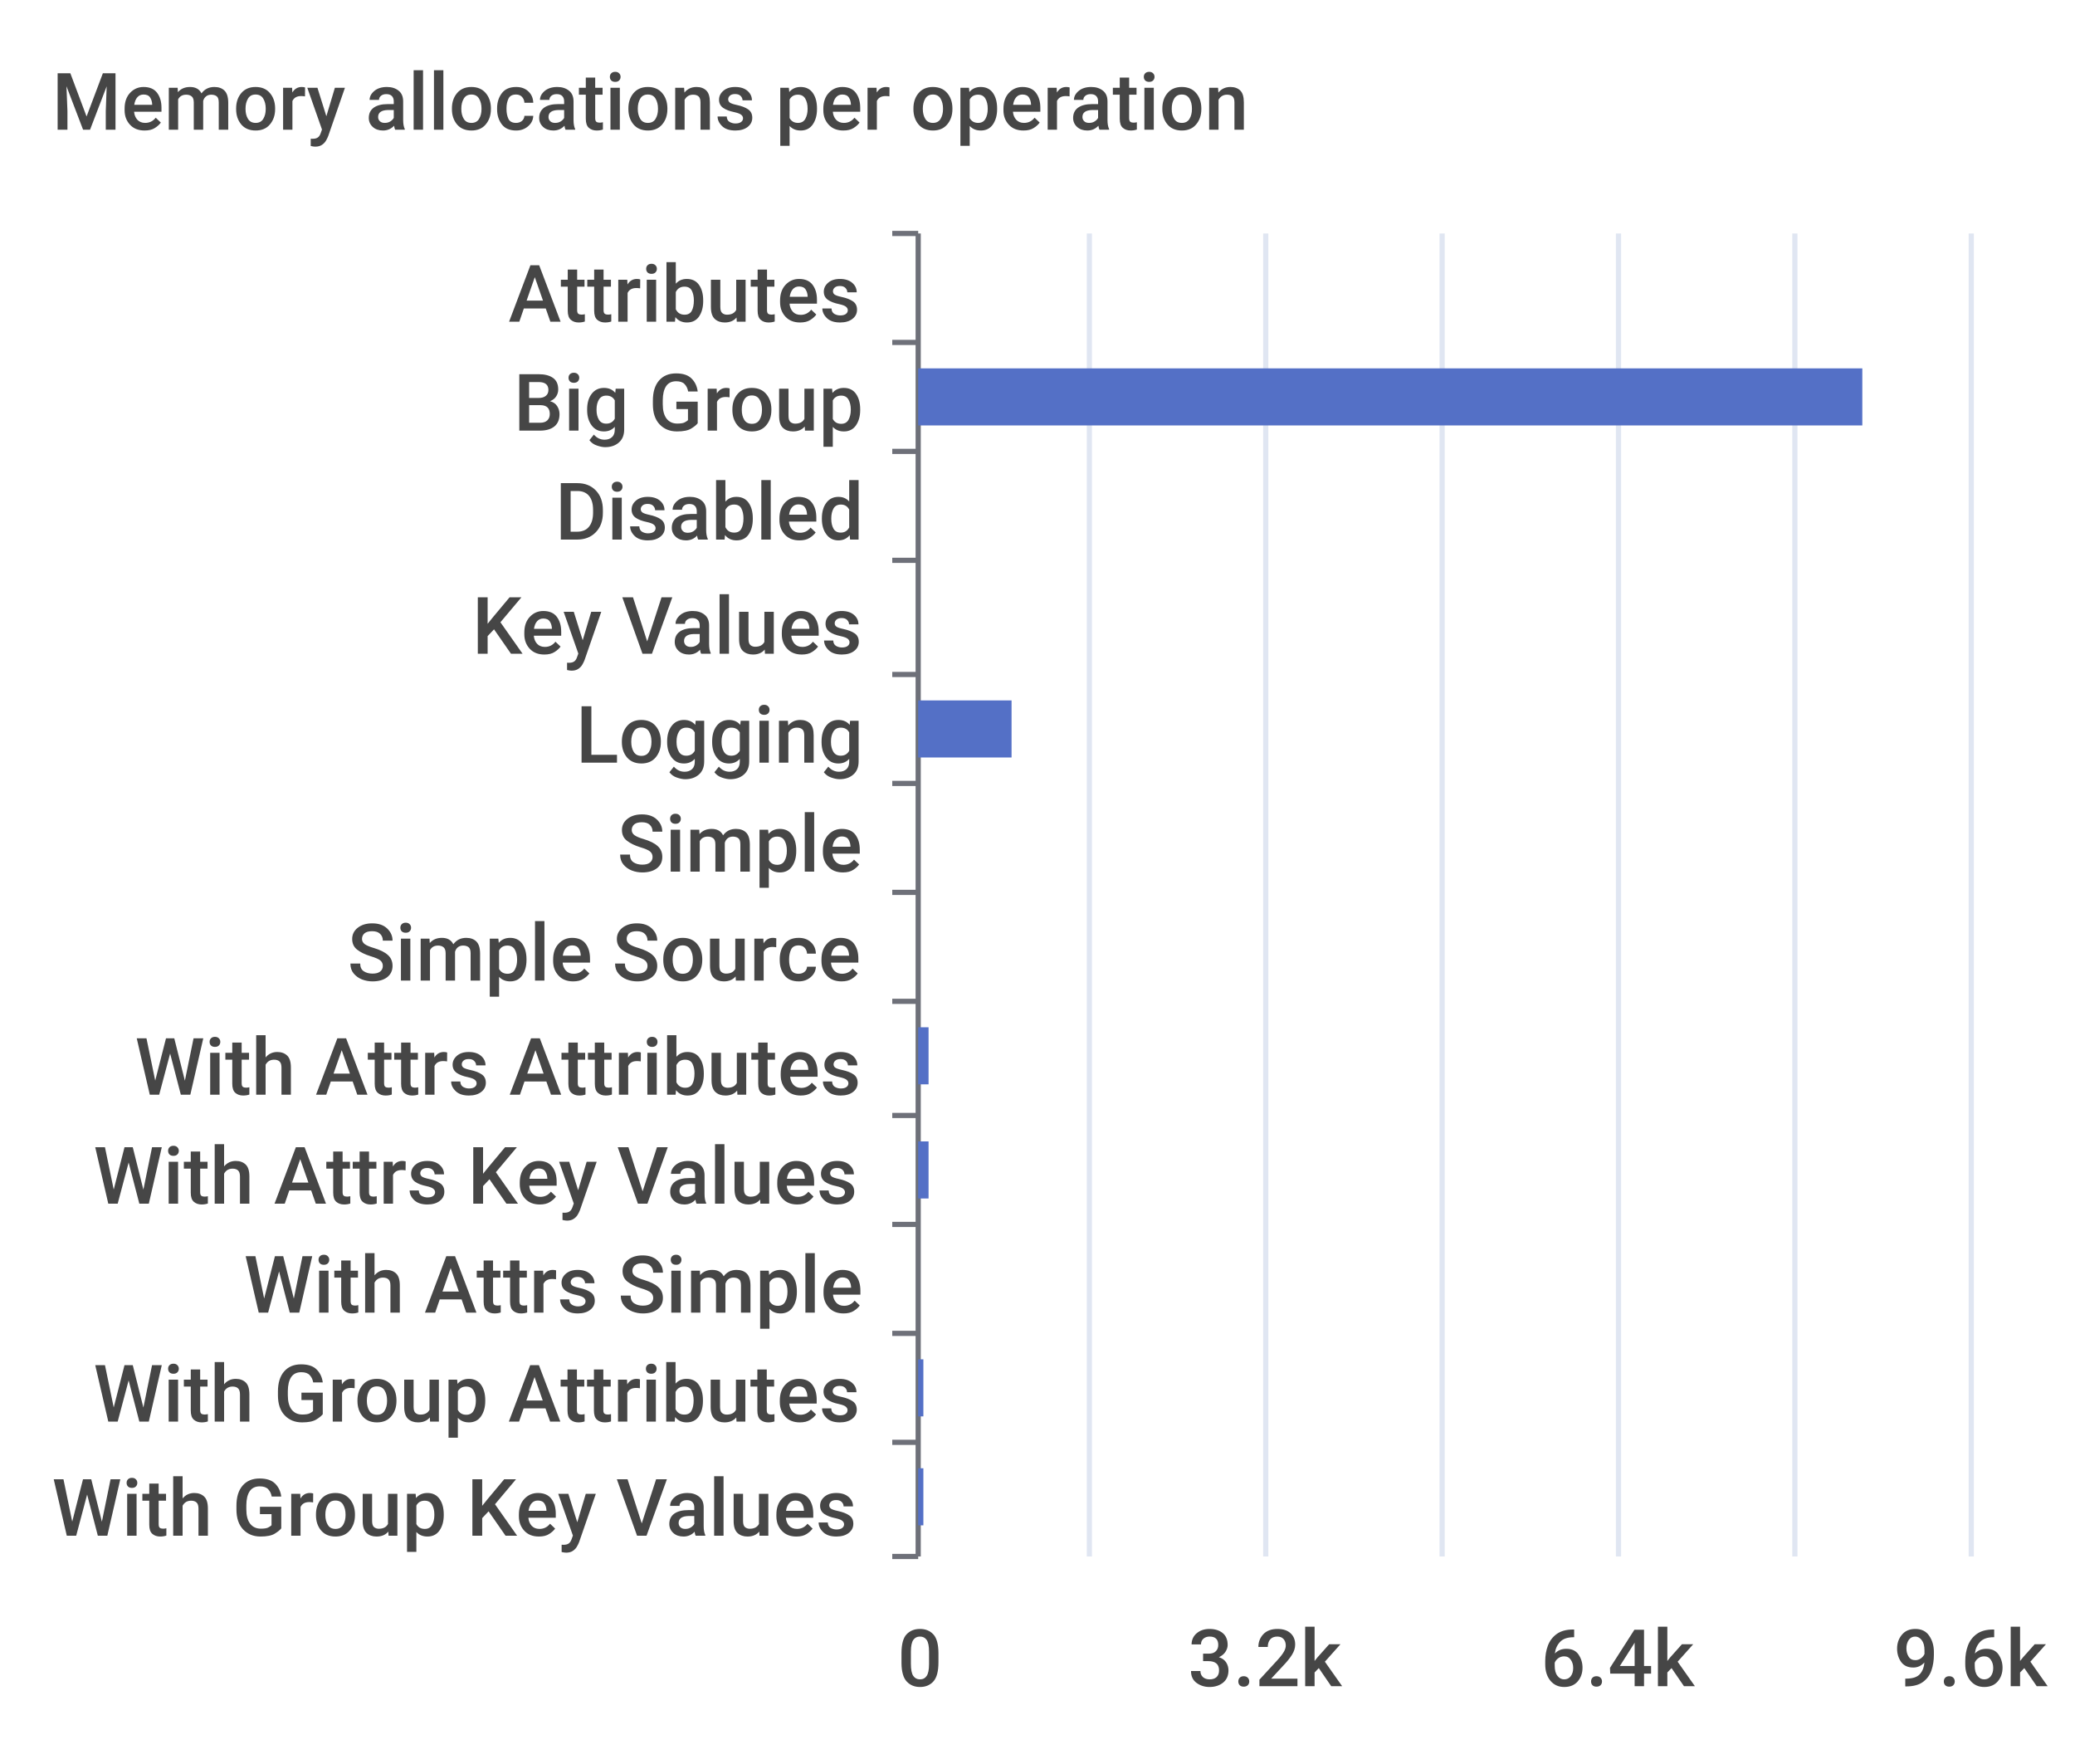
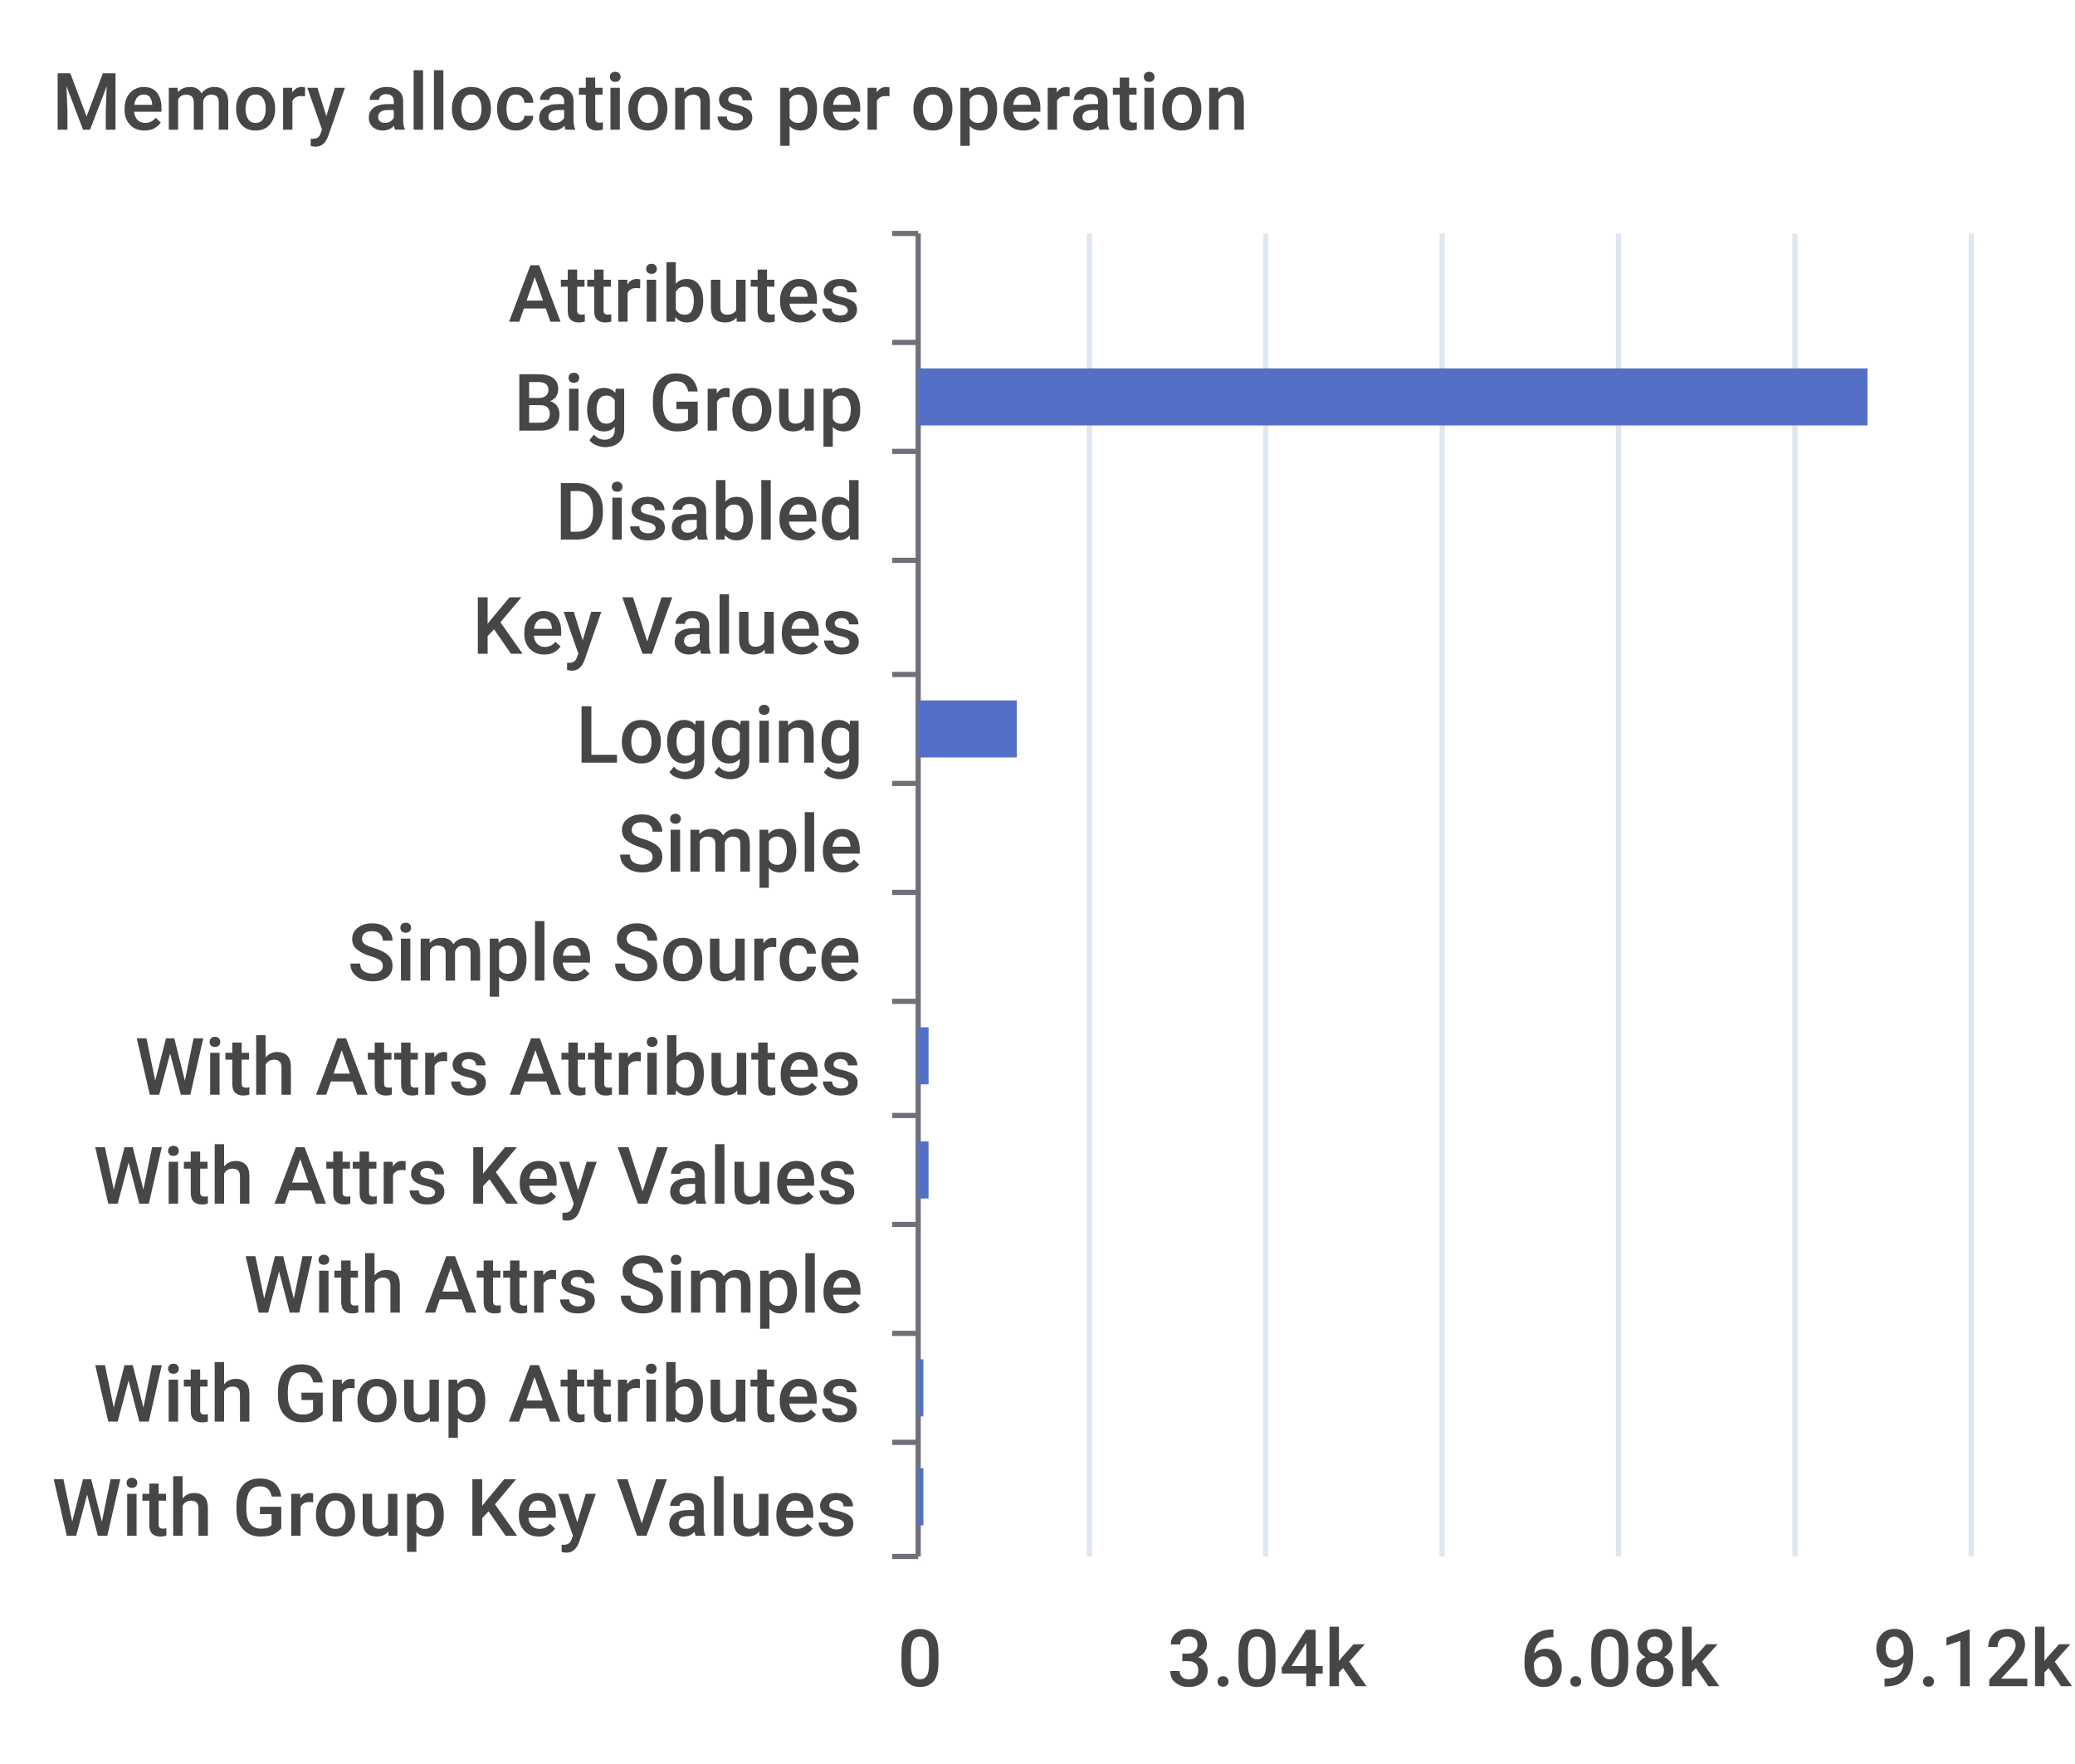
<svg xmlns="http://www.w3.org/2000/svg" width="400" height="340">\n<path d="M 0 0 L 400 0 L 400 340 L 0 340 L 0 0" style="stroke-width:0;stroke:none;fill:rgba(255,255,255,1.0)" />
  <text x="10" y="25" style="stroke-width:0;stroke:none;fill:rgba(70,70,70,1.0);font-size:15.3px;font-family:'Roboto Medium',sans-serif">Memory allocations per operation</text>
  <path d="M 172 45 L 177 45" style="stroke-width:1;stroke:rgba(110,112,121,1.0);fill:none" />
  <path d="M 172 66 L 177 66" style="stroke-width:1;stroke:rgba(110,112,121,1.0);fill:none" />
  <path d="M 172 87 L 177 87" style="stroke-width:1;stroke:rgba(110,112,121,1.0);fill:none" />
  <path d="M 172 108 L 177 108" style="stroke-width:1;stroke:rgba(110,112,121,1.0);fill:none" />
  <path d="M 172 130 L 177 130" style="stroke-width:1;stroke:rgba(110,112,121,1.0);fill:none" />
  <path d="M 172 151 L 177 151" style="stroke-width:1;stroke:rgba(110,112,121,1.0);fill:none" />
  <path d="M 172 172 L 177 172" style="stroke-width:1;stroke:rgba(110,112,121,1.0);fill:none" />
  <path d="M 172 193 L 177 193" style="stroke-width:1;stroke:rgba(110,112,121,1.0);fill:none" />
  <path d="M 172 215 L 177 215" style="stroke-width:1;stroke:rgba(110,112,121,1.0);fill:none" />
  <path d="M 172 236 L 177 236" style="stroke-width:1;stroke:rgba(110,112,121,1.0);fill:none" />
  <path d="M 172 257 L 177 257" style="stroke-width:1;stroke:rgba(110,112,121,1.0);fill:none" />
  <path d="M 172 278 L 177 278" style="stroke-width:1;stroke:rgba(110,112,121,1.0);fill:none" />
  <path d="M 172 300 L 177 300" style="stroke-width:1;stroke:rgba(110,112,121,1.0);fill:none" />
  <path d="M 177 45 L 177 300" style="stroke-width:1;stroke:rgba(110,112,121,1.0);fill:none" />
  <text x="98" y="62" style="stroke-width:0;stroke:none;fill:rgba(70,70,70,1.0);font-size:15.3px;font-family:'Roboto Medium',sans-serif">Attributes</text>
  <text x="99" y="83" style="stroke-width:0;stroke:none;fill:rgba(70,70,70,1.0);font-size:15.3px;font-family:'Roboto Medium',sans-serif">Big Group</text>
  <text x="107" y="104" style="stroke-width:0;stroke:none;fill:rgba(70,70,70,1.0);font-size:15.3px;font-family:'Roboto Medium',sans-serif">Disabled</text>
  <text x="91" y="126" style="stroke-width:0;stroke:none;fill:rgba(70,70,70,1.0);font-size:15.3px;font-family:'Roboto Medium',sans-serif">Key Values</text>
  <text x="111" y="147" style="stroke-width:0;stroke:none;fill:rgba(70,70,70,1.0);font-size:15.3px;font-family:'Roboto Medium',sans-serif">Logging</text>
  <text x="119" y="168" style="stroke-width:0;stroke:none;fill:rgba(70,70,70,1.0);font-size:15.3px;font-family:'Roboto Medium',sans-serif">Simple</text>
  <text x="67" y="189" style="stroke-width:0;stroke:none;fill:rgba(70,70,70,1.0);font-size:15.3px;font-family:'Roboto Medium',sans-serif">Simple Source</text>
  <text x="26" y="211" style="stroke-width:0;stroke:none;fill:rgba(70,70,70,1.0);font-size:15.3px;font-family:'Roboto Medium',sans-serif">With Attrs Attributes</text>
  <text x="18" y="232" style="stroke-width:0;stroke:none;fill:rgba(70,70,70,1.0);font-size:15.3px;font-family:'Roboto Medium',sans-serif">With Attrs Key Values</text>
  <text x="47" y="253" style="stroke-width:0;stroke:none;fill:rgba(70,70,70,1.0);font-size:15.3px;font-family:'Roboto Medium',sans-serif">With Attrs Simple</text>
  <text x="18" y="274" style="stroke-width:0;stroke:none;fill:rgba(70,70,70,1.0);font-size:15.3px;font-family:'Roboto Medium',sans-serif">With Group Attributes</text>
  <text x="10" y="296" style="stroke-width:0;stroke:none;fill:rgba(70,70,70,1.0);font-size:15.3px;font-family:'Roboto Medium',sans-serif">With Group Key Values</text>
  <text x="173" y="325" style="stroke-width:0;stroke:none;fill:rgba(70,70,70,1.0);font-size:15.3px;font-family:'Roboto Medium',sans-serif">0</text>
-   <text x="229" y="325" style="stroke-width:0;stroke:none;fill:rgba(70,70,70,1.0);font-size:15.3px;font-family:'Roboto Medium',sans-serif">3.2k</text>
-   <text x="297" y="325" style="stroke-width:0;stroke:none;fill:rgba(70,70,70,1.0);font-size:15.3px;font-family:'Roboto Medium',sans-serif">6.4k</text>
-   <text x="365" y="325" style="stroke-width:0;stroke:none;fill:rgba(70,70,70,1.0);font-size:15.3px;font-family:'Roboto Medium',sans-serif">9.6k</text>
+   <text x="225" y="325" style="stroke-width:0;stroke:none;fill:rgba(70,70,70,1.0);font-size:15.3px;font-family:'Roboto Medium',sans-serif">3.04k</text>
+   <text x="293" y="325" style="stroke-width:0;stroke:none;fill:rgba(70,70,70,1.0);font-size:15.3px;font-family:'Roboto Medium',sans-serif">6.08k</text>
+   <text x="361" y="325" style="stroke-width:0;stroke:none;fill:rgba(70,70,70,1.0);font-size:15.3px;font-family:'Roboto Medium',sans-serif">9.12k</text>
  <path d="M 210 45 L 210 300" style="stroke-width:1;stroke:rgba(224,230,242,1.0);fill:none" />
  <path d="M 244 45 L 244 300" style="stroke-width:1;stroke:rgba(224,230,242,1.0);fill:none" />
  <path d="M 278 45 L 278 300" style="stroke-width:1;stroke:rgba(224,230,242,1.0);fill:none" />
  <path d="M 312 45 L 312 300" style="stroke-width:1;stroke:rgba(224,230,242,1.0);fill:none" />
  <path d="M 346 45 L 346 300" style="stroke-width:1;stroke:rgba(224,230,242,1.0);fill:none" />
  <path d="M 380 45 L 380 300" style="stroke-width:1;stroke:rgba(224,230,242,1.0);fill:none" />
  <path d="M 177 283 L 178 283 L 178 294 L 177 294 L 177 283" style="stroke-width:0;stroke:none;fill:rgba(84,112,198,1.0)" />
  <path d="M 177 262 L 178 262 L 178 273 L 177 273 L 177 262" style="stroke-width:0;stroke:none;fill:rgba(84,112,198,1.0)" />
  <path d="M 177 241 L 177 241 L 177 252 L 177 252 L 177 241" style="stroke-width:0;stroke:none;fill:rgba(84,112,198,1.0)" />
  <path d="M 177 220 L 179 220 L 179 231 L 177 231 L 177 220" style="stroke-width:0;stroke:none;fill:rgba(84,112,198,1.0)" />
  <path d="M 177 198 L 179 198 L 179 209 L 177 209 L 177 198" style="stroke-width:0;stroke:none;fill:rgba(84,112,198,1.0)" />
  <path d="M 177 177 L 177 177 L 177 188 L 177 188 L 177 177" style="stroke-width:0;stroke:none;fill:rgba(84,112,198,1.0)" />
  <path d="M 177 156 L 177 156 L 177 167 L 177 167 L 177 156" style="stroke-width:0;stroke:none;fill:rgba(84,112,198,1.0)" />
-   <path d="M 177 135 L 195 135 L 195 146 L 177 146 L 177 135" style="stroke-width:0;stroke:none;fill:rgba(84,112,198,1.0)" />
+   <path d="M 177 135 L 196 135 L 196 146 L 177 146 L 177 135" style="stroke-width:0;stroke:none;fill:rgba(84,112,198,1.0)" />
  <path d="M 177 113 L 177 113 L 177 124 L 177 124 L 177 113" style="stroke-width:0;stroke:none;fill:rgba(84,112,198,1.0)" />
  <path d="M 177 92 L 177 92 L 177 103 L 177 103 L 177 92" style="stroke-width:0;stroke:none;fill:rgba(84,112,198,1.0)" />
-   <path d="M 177 71 L 359 71 L 359 82 L 177 82 L 177 71" style="stroke-width:0;stroke:none;fill:rgba(84,112,198,1.0)" />
+   <path d="M 177 71 L 360 71 L 360 82 L 177 82 L 177 71" style="stroke-width:0;stroke:none;fill:rgba(84,112,198,1.0)" />
  <path d="M 177 50 L 177 50 L 177 61 L 177 61 L 177 50" style="stroke-width:0;stroke:none;fill:rgba(84,112,198,1.0)" />
</svg>
